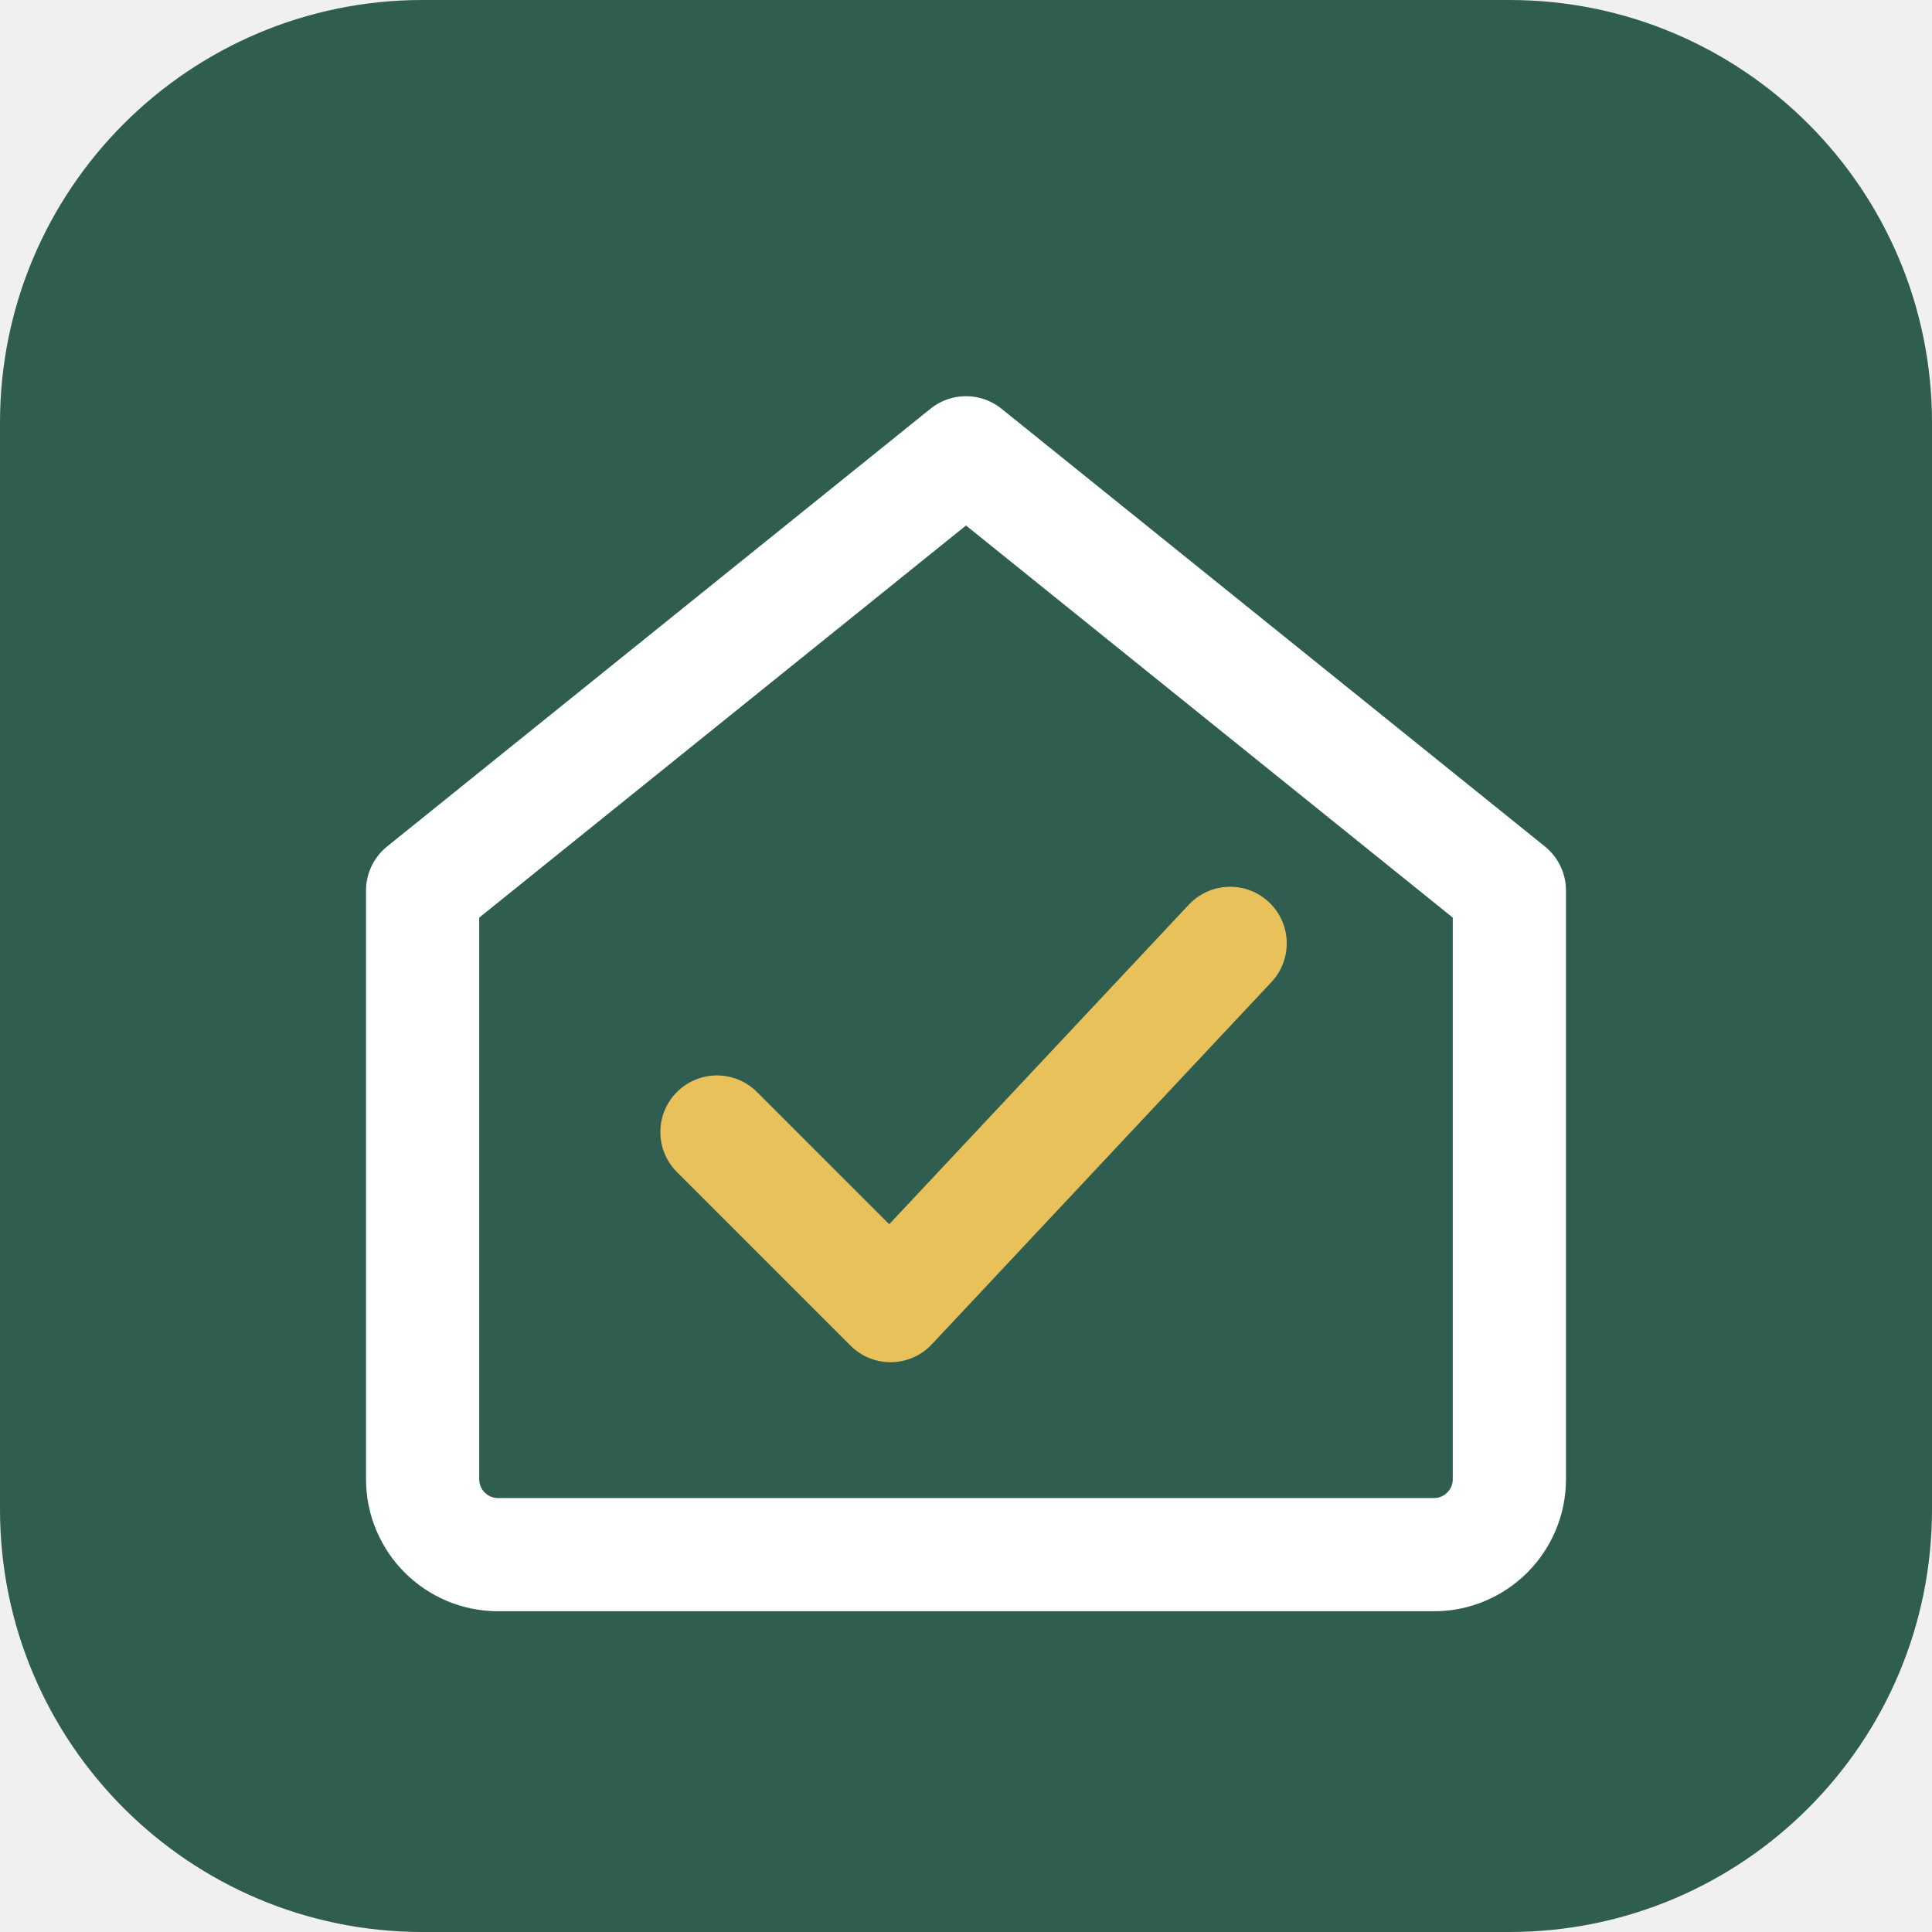
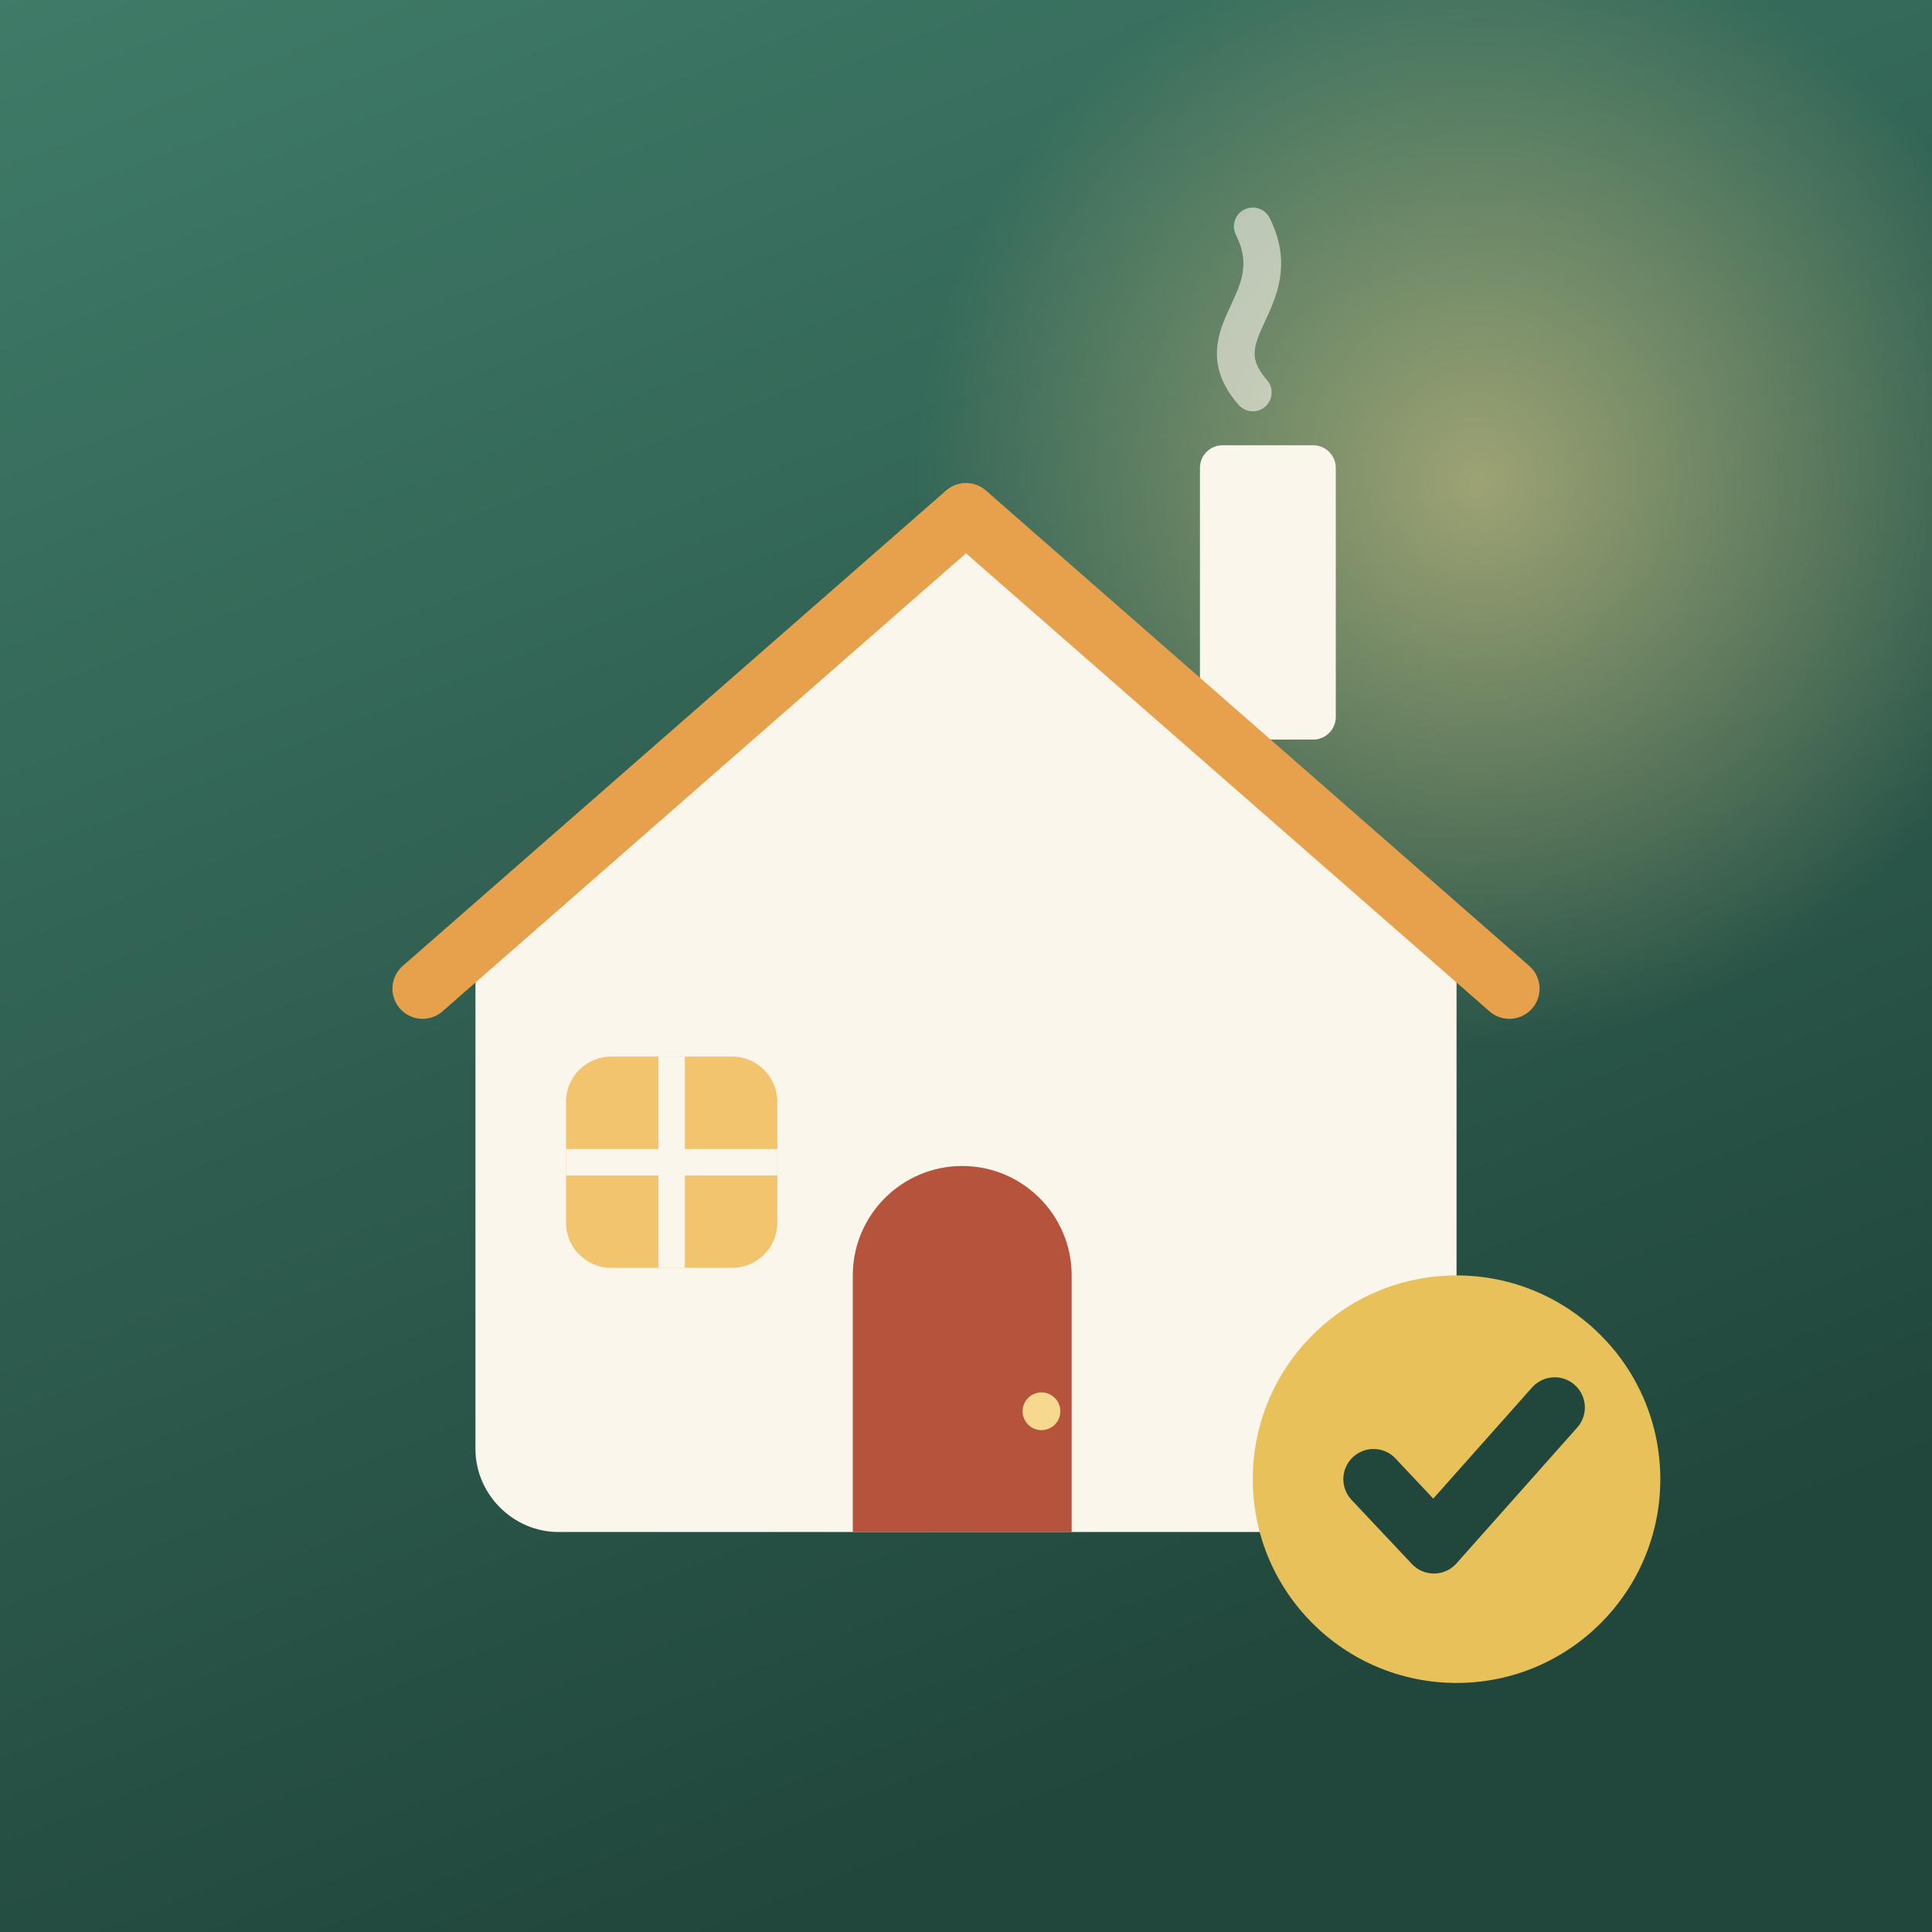
<svg xmlns="http://www.w3.org/2000/svg" viewBox="0 0 512 512">
-   <rect width="512" height="512" rx="112" fill="#2f5d50" />
-   <path d="M112 236 256 120l144 116v156a20 20 0 0 1-20 20H132a20 20 0 0 1-20-20z" fill="none" stroke="#ffffff" stroke-width="30" stroke-linejoin="round" />
-   <path d="M190 300l46 46 90-96" fill="none" stroke="#e8c15a" stroke-width="30" stroke-linecap="round" stroke-linejoin="round" />
+   <defs>
+     <linearGradient id="bg" x1="0" y1="0" x2="0.4" y2="1">
+       <stop offset="0" stop-color="#3f7b68" />
+       <stop offset="1" stop-color="#21463c" />
+     </linearGradient>
+     <radialGradient id="sun" cx="0.5" cy="0.5" r="0.5">
+       <stop offset="0" stop-color="#f6d88e" stop-opacity="0.55" />
+       <stop offset="1" stop-color="#f6d88e" stop-opacity="0" />
+     </radialGradient>
+   </defs>
+   <rect width="512" height="512" fill="url(#bg)" />
+   <circle cx="392" cy="128" r="150" fill="url(#sun)" />
+   <rect x="318" y="118" width="36" height="78" rx="6" fill="#fbf6ec" />
+   <path d="M332 104c-14-16 10-24 0-44" fill="none" stroke="#fbf6ec" stroke-opacity="0.6" stroke-width="10" stroke-linecap="round" />
+   <path d="M126 252 256 140l130 112v132c0 12-10 22-22 22H148c-12 0-22-10-22-22z" fill="#fbf6ec" />
+   <path d="M112 262 256 136l144 126" fill="none" stroke="#e7a04b" stroke-width="16" stroke-linecap="round" stroke-linejoin="round" />
+   <rect x="150" y="280" width="56" height="56" rx="12" fill="#f2c46d" />
+   <path d="M178 280v56M150 308h56" stroke="#fbf6ec" stroke-width="7" />
+   <path d="M226 406V338c0-16 13-29 29-29s29 13 29 29v68z" fill="#b5533c" />
+   <circle cx="276" cy="374" r="5" fill="#f6d88e" />
+   <circle cx="386" cy="392" r="54" fill="#e8c15a" />
+   <path d="M364 392l16 17 32-36" fill="none" stroke="#21463c" stroke-width="16" stroke-linecap="round" stroke-linejoin="round" />
</svg>
